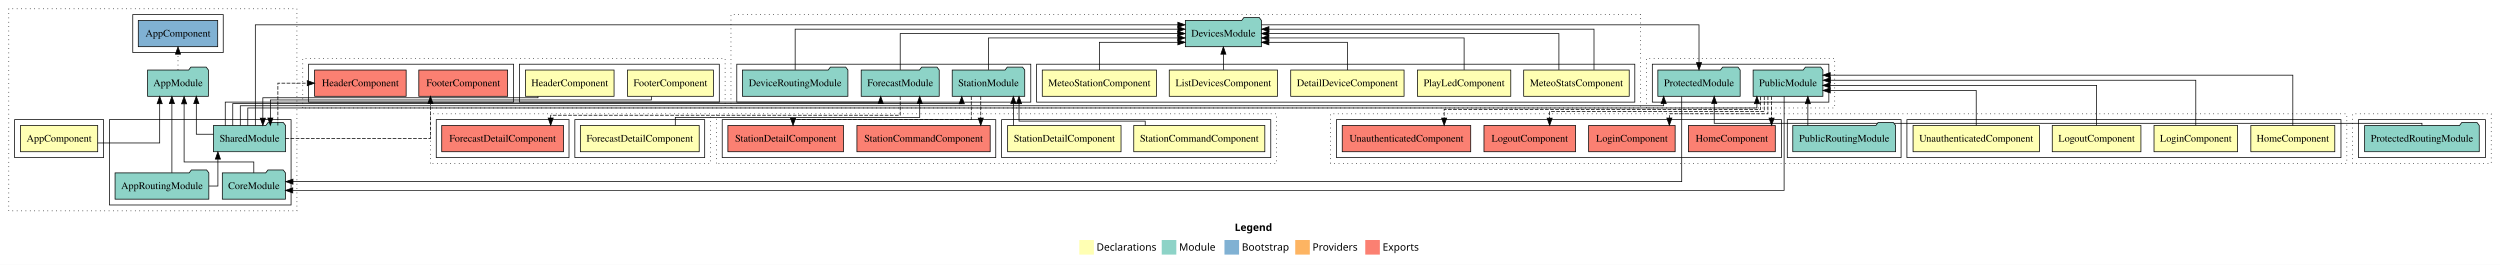
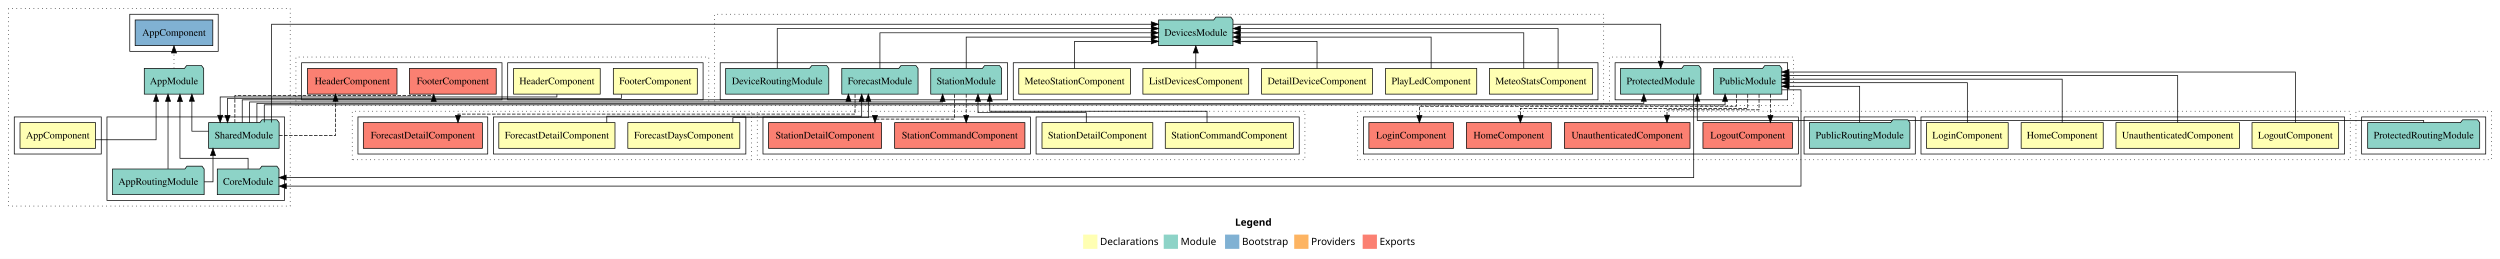
- <svg xmlns="http://www.w3.org/2000/svg" width="3427pt" height="363pt" viewBox="0.00 0.00 3427.00 363.00">
+ <svg xmlns="http://www.w3.org/2000/svg" width="3506pt" height="363pt" viewBox="0.00 0.00 3506.00 363.00">
  <g id="graph0" class="graph" transform="scale(1 1) rotate(0) translate(4 359)">
-     <polygon fill="#ffffff" stroke="transparent" points="-4,4 -4,-359 3423,-359 3423,4 -4,4" />
-     <text text-anchor="start" x="1688.509" y="-42.4" font-family="sans-serif" font-weight="bold" font-size="14.00" fill="#000000">Legend</text>
-     <polygon fill="#ffffb3" stroke="transparent" points="1475.5,-10 1475.5,-30 1495.5,-30 1495.5,-10 1475.5,-10" />
-     <text text-anchor="start" x="1499.129" y="-15.4" font-family="sans-serif" font-size="14.00" fill="#000000">  Declarations</text>
-     <polygon fill="#8dd3c7" stroke="transparent" points="1588.5,-10 1588.5,-30 1608.5,-30 1608.5,-10 1588.5,-10" />
-     <text text-anchor="start" x="1612.225" y="-15.4" font-family="sans-serif" font-size="14.00" fill="#000000">  Module</text>
-     <polygon fill="#80b1d3" stroke="transparent" points="1674.5,-10 1674.5,-30 1694.5,-30 1694.5,-10 1674.5,-10" />
-     <text text-anchor="start" x="1698.281" y="-15.4" font-family="sans-serif" font-size="14.00" fill="#000000">  Bootstrap</text>
-     <polygon fill="#fdb462" stroke="transparent" points="1771.5,-10 1771.5,-30 1791.5,-30 1791.5,-10 1771.5,-10" />
-     <text text-anchor="start" x="1795.173" y="-15.4" font-family="sans-serif" font-size="14.00" fill="#000000">  Providers</text>
-     <polygon fill="#fb8072" stroke="transparent" points="1867.5,-10 1867.5,-30 1887.5,-30 1887.5,-10 1867.5,-10" />
-     <text text-anchor="start" x="1891.226" y="-15.4" font-family="sans-serif" font-size="14.00" fill="#000000">  Exports</text>
+     <polygon fill="#ffffff" stroke="transparent" points="-4,4 -4,-359 3502,-359 3502,4 -4,4" />
+     <text text-anchor="start" x="1728.009" y="-42.4" font-family="sans-serif" font-weight="bold" font-size="14.00" fill="#000000">Legend</text>
+     <polygon fill="#ffffb3" stroke="transparent" points="1515,-10 1515,-30 1535,-30 1535,-10 1515,-10" />
+     <text text-anchor="start" x="1538.629" y="-15.4" font-family="sans-serif" font-size="14.00" fill="#000000">  Declarations</text>
+     <polygon fill="#8dd3c7" stroke="transparent" points="1628,-10 1628,-30 1648,-30 1648,-10 1628,-10" />
+     <text text-anchor="start" x="1651.725" y="-15.4" font-family="sans-serif" font-size="14.00" fill="#000000">  Module</text>
+     <polygon fill="#80b1d3" stroke="transparent" points="1714,-10 1714,-30 1734,-30 1734,-10 1714,-10" />
+     <text text-anchor="start" x="1737.781" y="-15.4" font-family="sans-serif" font-size="14.00" fill="#000000">  Bootstrap</text>
+     <polygon fill="#fdb462" stroke="transparent" points="1811,-10 1811,-30 1831,-30 1831,-10 1811,-10" />
+     <text text-anchor="start" x="1834.673" y="-15.4" font-family="sans-serif" font-size="14.00" fill="#000000">  Providers</text>
+     <polygon fill="#fb8072" stroke="transparent" points="1907,-10 1907,-30 1927,-30 1927,-10 1907,-10" />
+     <text text-anchor="start" x="1930.726" y="-15.4" font-family="sans-serif" font-size="14.00" fill="#000000">  Exports</text>
    <g id="clust1" class="cluster">
      <polygon fill="none" stroke="#000000" stroke-dasharray="1,5" points="8,-70 8,-347 403,-347 403,-70 8,-70" />
    </g>
    <g id="clust2" class="cluster">
      <polygon fill="none" stroke="#000000" points="16,-143 16,-195 138,-195 138,-143 16,-143" />
    </g>
    <g id="clust4" class="cluster">
      <polygon fill="none" stroke="#000000" points="146,-78 146,-195 395,-195 395,-78 146,-78" />
    </g>
    <g id="clust6" class="cluster">
      <polygon fill="none" stroke="#000000" points="178,-287 178,-339 302,-339 302,-287 178,-287" />
    </g>
    <g id="clust14" class="cluster">
      <polygon fill="none" stroke="#000000" stroke-dasharray="1,5" points="2253,-211 2253,-279 2511,-279 2511,-211 2253,-211" />
    </g>
    <g id="clust16" class="cluster">
      <polygon fill="none" stroke="#000000" points="2261,-219 2261,-271 2503,-271 2503,-219 2261,-219" />
    </g>
    <g id="clust26" class="cluster">
      <polygon fill="none" stroke="#000000" stroke-dasharray="1,5" points="998,-211 998,-339 2245,-339 2245,-211 998,-211" />
    </g>
    <g id="clust27" class="cluster">
      <polygon fill="none" stroke="#000000" points="1417,-219 1417,-271 2237,-271 2237,-219 1417,-219" />
    </g>
    <g id="clust33" class="cluster">
      <polygon fill="none" stroke="#000000" points="1006,-219 1006,-271 1409,-271 1409,-219 1006,-219" />
    </g>
    <g id="clust37" class="cluster">
-       <polygon fill="none" stroke="#000000" stroke-dasharray="1,5" points="586,-135 586,-203 970,-203 970,-135 586,-135" />
+       <polygon fill="none" stroke="#000000" stroke-dasharray="1,5" points="490,-135 490,-203 1050,-203 1050,-135 490,-135" />
    </g>
    <g id="clust38" class="cluster">
-       <polygon fill="none" stroke="#000000" points="784,-143 784,-195 962,-195 962,-143 784,-143" />
-     </g>
-     <g id="clust41" class="cluster">
-       <polygon fill="none" stroke="#000000" points="594,-143 594,-195 776,-195 776,-143 594,-143" />
-     </g>
-     <g id="clust44" class="cluster">
-       <polygon fill="none" stroke="#000000" stroke-dasharray="1,5" points="3221,-135 3221,-203 3411,-203 3411,-135 3221,-135" />
-     </g>
-     <g id="clust46" class="cluster">
-       <polygon fill="none" stroke="#000000" points="3229,-143 3229,-195 3403,-195 3403,-143 3229,-143" />
-     </g>
-     <g id="clust56" class="cluster">
-       <polygon fill="none" stroke="#000000" stroke-dasharray="1,5" points="1820,-135 1820,-203 3213,-203 3213,-135 1820,-135" />
+       <polygon fill="none" stroke="#000000" points="688,-143 688,-195 1042,-195 1042,-143 688,-143" />
+     </g>
+     <g id="clust42" class="cluster">
+       <polygon fill="none" stroke="#000000" points="498,-143 498,-195 680,-195 680,-143 498,-143" />
+     </g>
+     <g id="clust45" class="cluster">
+       <polygon fill="none" stroke="#000000" stroke-dasharray="1,5" points="3300,-135 3300,-203 3490,-203 3490,-135 3300,-135" />
+     </g>
+     <g id="clust47" class="cluster">
+       <polygon fill="none" stroke="#000000" points="3308,-143 3308,-195 3482,-195 3482,-143 3308,-143" />
    </g>
    <g id="clust57" class="cluster">
-       <polygon fill="none" stroke="#000000" points="2610,-143 2610,-195 3205,-195 3205,-143 2610,-143" />
-     </g>
-     <g id="clust62" class="cluster">
-       <polygon fill="none" stroke="#000000" points="2446,-143 2446,-195 2602,-195 2602,-143 2446,-143" />
+       <polygon fill="none" stroke="#000000" stroke-dasharray="1,5" points="1900,-135 1900,-203 3292,-203 3292,-135 1900,-135" />
+     </g>
+     <g id="clust58" class="cluster">
+       <polygon fill="none" stroke="#000000" points="2690,-143 2690,-195 3284,-195 3284,-143 2690,-143" />
    </g>
    <g id="clust63" class="cluster">
-       <polygon fill="none" stroke="#000000" points="1828,-143 1828,-195 2438,-195 2438,-143 1828,-143" />
-     </g>
-     <g id="clust72" class="cluster">
+       <polygon fill="none" stroke="#000000" points="2526,-143 2526,-195 2682,-195 2682,-143 2526,-143" />
+     </g>
+     <g id="clust64" class="cluster">
+       <polygon fill="none" stroke="#000000" points="1908,-143 1908,-195 2518,-195 2518,-143 1908,-143" />
+     </g>
+     <g id="clust73" class="cluster">
      <polygon fill="none" stroke="#000000" stroke-dasharray="1,5" points="411,-211 411,-279 990,-279 990,-211 411,-211" />
    </g>
-     <g id="clust73" class="cluster">
+     <g id="clust74" class="cluster">
      <polygon fill="none" stroke="#000000" points="708,-219 708,-271 982,-271 982,-219 708,-219" />
    </g>
-     <g id="clust77" class="cluster">
+     <g id="clust78" class="cluster">
      <polygon fill="none" stroke="#000000" points="419,-219 419,-271 700,-271 700,-219 419,-219" />
    </g>
-     <g id="clust80" class="cluster">
-       <polygon fill="none" stroke="#000000" stroke-dasharray="1,5" points="978,-135 978,-203 1746,-203 1746,-135 978,-135" />
-     </g>
    <g id="clust81" class="cluster">
-       <polygon fill="none" stroke="#000000" points="1369,-143 1369,-195 1738,-195 1738,-143 1369,-143" />
-     </g>
-     <g id="clust85" class="cluster">
-       <polygon fill="none" stroke="#000000" points="986,-143 986,-195 1361,-195 1361,-143 986,-143" />
+       <polygon fill="none" stroke="#000000" stroke-dasharray="1,5" points="1058,-135 1058,-203 1826,-203 1826,-135 1058,-135" />
+     </g>
+     <g id="clust82" class="cluster">
+       <polygon fill="none" stroke="#000000" points="1449,-143 1449,-195 1818,-195 1818,-143 1449,-143" />
+     </g>
+     <g id="clust86" class="cluster">
+       <polygon fill="none" stroke="#000000" points="1066,-143 1066,-195 1441,-195 1441,-143 1066,-143" />
    </g>
    <g id="node1" class="node">
      <polygon fill="#ffffb3" stroke="#000000" points="129.94,-187 24.06,-187 24.06,-151 129.94,-151 129.94,-187" />
      <text text-anchor="middle" x="77" y="-164.8" font-family="Times,serif" font-size="14.00" fill="#000000">AppComponent</text>
    </g>
    <g id="node2" class="node">
      <polygon fill="#8dd3c7" stroke="#000000" points="281.657,-263 278.657,-267 257.657,-267 254.657,-263 198.343,-263 198.343,-227 281.657,-227 281.657,-263" />
      <text text-anchor="middle" x="240" y="-240.8" font-family="Times,serif" font-size="14.00" fill="#000000">AppModule</text>
    </g>
    <g id="edge1" class="edge">
      <path fill="none" stroke="#000000" d="M129.923,-163C168.812,-163 214.903,-163 214.903,-163 214.903,-163 214.903,-216.802 214.903,-216.802" />
      <polygon fill="#000000" stroke="#000000" points="211.403,-216.802 214.903,-226.802 218.403,-216.802 211.403,-216.802" />
    </g>
    <g id="node6" class="node">
      <polygon fill="#80b1d3" stroke="#000000" points="294.439,-331 185.561,-331 185.561,-295 294.439,-295 294.439,-331" />
      <text text-anchor="middle" x="240" y="-308.8" font-family="Times,serif" font-size="14.00" fill="#000000">AppComponent </text>
    </g>
    <g id="edge5" class="edge">
      <path fill="none" stroke="#000000" stroke-dasharray="1,5" d="M240,-263.223C240,-263.223 240,-284.727 240,-284.727" />
      <polygon fill="#000000" stroke="#000000" points="236.5,-284.727 240,-294.727 243.5,-284.727 236.5,-284.727" />
    </g>
    <g id="node3" class="node">
      <polygon fill="#8dd3c7" stroke="#000000" points="282.274,-122 279.274,-126 258.274,-126 255.274,-122 153.726,-122 153.726,-86 282.274,-86 282.274,-122" />
      <text text-anchor="middle" x="218" y="-99.8" font-family="Times,serif" font-size="14.00" fill="#000000">AppRoutingModule</text>
    </g>
    <g id="edge2" class="edge">
      <path fill="none" stroke="#000000" d="M231.634,-122.145C231.634,-122.145 231.634,-216.925 231.634,-216.925" />
      <polygon fill="#000000" stroke="#000000" points="228.135,-216.925 231.634,-226.925 235.135,-216.925 228.135,-216.925" />
    </g>
    <g id="node5" class="node">
      <polygon fill="#8dd3c7" stroke="#000000" points="387.423,-187 384.423,-191 363.423,-191 360.423,-187 288.577,-187 288.577,-151 387.423,-151 387.423,-187" />
      <text text-anchor="middle" x="338" y="-164.8" font-family="Times,serif" font-size="14.00" fill="#000000">SharedModule</text>
    </g>
-     <g id="edge36" class="edge">
+     <g id="edge37" class="edge">
      <path fill="none" stroke="#000000" d="M282.38,-104C289.759,-104 294.704,-104 294.704,-104 294.704,-104 294.704,-140.894 294.704,-140.894" />
      <polygon fill="#000000" stroke="#000000" points="291.204,-140.894 294.704,-150.894 298.204,-140.894 291.204,-140.894" />
    </g>
    <g id="node4" class="node">
      <polygon fill="#8dd3c7" stroke="#000000" points="387.262,-122 384.262,-126 363.262,-126 360.262,-122 300.738,-122 300.738,-86 387.262,-86 387.262,-122" />
      <text text-anchor="middle" x="344" y="-99.8" font-family="Times,serif" font-size="14.00" fill="#000000">CoreModule</text>
    </g>
    <g id="edge3" class="edge">
      <path fill="none" stroke="#000000" d="M343.915,-122.045C343.915,-129.749 343.915,-137 343.915,-137 343.915,-137 248.366,-137 248.366,-137 248.366,-137 248.366,-216.679 248.366,-216.679" />
      <polygon fill="#000000" stroke="#000000" points="244.866,-216.679 248.366,-226.679 251.866,-216.679 244.866,-216.679" />
    </g>
    <g id="edge4" class="edge">
      <path fill="none" stroke="#000000" d="M288.565,-175C275.564,-175 265.097,-175 265.097,-175 265.097,-175 265.097,-216.973 265.097,-216.973" />
      <polygon fill="#000000" stroke="#000000" points="261.597,-216.973 265.097,-226.973 268.597,-216.973 261.597,-216.973" />
    </g>
    <g id="node7" class="node">
      <polygon fill="#8dd3c7" stroke="#000000" points="2381.419,-263 2378.419,-267 2357.419,-267 2354.419,-263 2268.581,-263 2268.581,-227 2381.419,-227 2381.419,-263" />
      <text text-anchor="middle" x="2325" y="-240.8" font-family="Times,serif" font-size="14.00" fill="#000000">ProtectedModule</text>
    </g>
-     <g id="edge23" class="edge">
-       <path fill="none" stroke="#000000" d="M325.383,-187.044C325.383,-199.563 325.383,-214 325.383,-214 325.383,-214 2276.573,-214 2276.573,-214 2276.573,-214 2276.573,-216.967 2276.573,-216.967" />
-       <polygon fill="#000000" stroke="#000000" points="2273.073,-216.967 2276.573,-226.967 2280.073,-216.967 2273.073,-216.967" />
+     <g id="edge24" class="edge">
+       <path fill="none" stroke="#000000" d="M356.297,-187.044C356.297,-199.563 356.297,-214 356.297,-214 356.297,-214 2301.29,-214 2301.29,-214 2301.29,-214 2301.29,-216.967 2301.29,-216.967" />
+       <polygon fill="#000000" stroke="#000000" points="2297.79,-216.967 2301.29,-226.967 2304.79,-216.967 2297.79,-216.967" />
    </g>
    <g id="node8" class="node">
      <polygon fill="#8dd3c7" stroke="#000000" points="2494.829,-263 2491.829,-267 2470.829,-267 2467.829,-263 2399.171,-263 2399.171,-227 2494.829,-227 2494.829,-263" />
      <text text-anchor="middle" x="2447" y="-240.8" font-family="Times,serif" font-size="14.00" fill="#000000">PublicModule</text>
    </g>
-     <g id="edge29" class="edge">
-       <path fill="none" stroke="#000000" d="M335.688,-187.055C335.688,-198.439 335.688,-211 335.688,-211 335.688,-211 2404.367,-211 2404.367,-211 2404.367,-211 2404.367,-216.806 2404.367,-216.806" />
-       <polygon fill="#000000" stroke="#000000" points="2400.867,-216.805 2404.367,-226.806 2407.867,-216.806 2400.867,-216.805" />
+     <g id="edge30" class="edge">
+       <path fill="none" stroke="#000000" d="M366.602,-187.485C366.602,-199.14 366.602,-212 366.602,-212 366.602,-212 2415.224,-212 2415.224,-212 2415.224,-212 2415.224,-216.955 2415.224,-216.955" />
+       <polygon fill="#000000" stroke="#000000" points="2411.724,-216.955 2415.224,-226.955 2418.724,-216.955 2411.724,-216.955" />
    </g>
    <g id="node14" class="node">
      <polygon fill="#8dd3c7" stroke="#000000" points="1725.136,-331 1722.136,-335 1701.136,-335 1698.136,-331 1620.864,-331 1620.864,-295 1725.136,-295 1725.136,-331" />
      <text text-anchor="middle" x="1673" y="-308.8" font-family="Times,serif" font-size="14.00" fill="#000000">DevicesModule</text>
    </g>
    <g id="edge16" class="edge">
-       <path fill="none" stroke="#000000" d="M345.993,-187.201C345.993,-228.352 345.993,-325 345.993,-325 345.993,-325 1610.571,-325 1610.571,-325" />
-       <polygon fill="#000000" stroke="#000000" points="1610.571,-328.5 1620.571,-325 1610.571,-321.5 1610.571,-328.5" />
+       <path fill="none" stroke="#000000" d="M376.906,-187.201C376.906,-228.352 376.906,-325 376.906,-325 376.906,-325 1610.586,-325 1610.586,-325" />
+       <polygon fill="#000000" stroke="#000000" points="1610.586,-328.5 1620.586,-325 1610.586,-321.5 1610.586,-328.5" />
    </g>
    <g id="node16" class="node">
      <polygon fill="#8dd3c7" stroke="#000000" points="1283.472,-263 1280.472,-267 1259.472,-267 1256.472,-263 1176.528,-263 1176.528,-227 1283.472,-227 1283.472,-263" />
      <text text-anchor="middle" x="1230" y="-240.8" font-family="Times,serif" font-size="14.00" fill="#000000">ForecastModule</text>
    </g>
-     <g id="edge19" class="edge">
-       <path fill="none" stroke="#000000" d="M304.774,-187.051C304.774,-201.373 304.774,-219 304.774,-219 304.774,-219 1203.257,-219 1203.257,-219 1203.257,-219 1203.257,-219.794 1203.257,-219.794" />
-       <polygon fill="#000000" stroke="#000000" points="1199.757,-216.942 1203.257,-226.942 1206.757,-216.942 1199.757,-216.942" />
+     <g id="edge20" class="edge">
+       <path fill="none" stroke="#000000" d="M335.688,-187.051C335.688,-201.373 335.688,-219 335.688,-219 335.688,-219 1185.821,-219 1185.821,-219 1185.821,-219 1185.821,-219.794 1185.821,-219.794" />
+       <polygon fill="#000000" stroke="#000000" points="1182.321,-216.942 1185.821,-226.942 1189.321,-216.942 1182.321,-216.942" />
    </g>
    <g id="node17" class="node">
      <polygon fill="#8dd3c7" stroke="#000000" points="1400.719,-263 1397.719,-267 1376.719,-267 1373.719,-263 1301.281,-263 1301.281,-227 1400.719,-227 1400.719,-263" />
      <text text-anchor="middle" x="1351" y="-240.8" font-family="Times,serif" font-size="14.00" fill="#000000">StationModule</text>
    </g>
-     <g id="edge41" class="edge">
-       <path fill="none" stroke="#000000" d="M315.079,-187.147C315.079,-200.739 315.079,-217 315.079,-217 315.079,-217 1314.397,-217 1314.397,-217 1314.397,-217 1314.397,-217.979 1314.397,-217.979" />
-       <polygon fill="#000000" stroke="#000000" points="1310.897,-216.793 1314.397,-226.793 1317.897,-216.793 1310.897,-216.793" />
-     </g>
-     <g id="node32" class="node">
+     <g id="edge42" class="edge">
+       <path fill="none" stroke="#000000" d="M345.993,-187.037C345.993,-200.291 345.993,-216 345.993,-216 345.993,-216 1317.927,-216 1317.927,-216 1317.927,-216 1317.927,-217.08 1317.927,-217.08" />
+       <polygon fill="#000000" stroke="#000000" points="1314.427,-216.798 1317.927,-226.798 1321.427,-216.799 1314.427,-216.798" />
+     </g>
+     <g id="node33" class="node">
      <polygon fill="#fb8072" stroke="#000000" points="691.881,-263 570.119,-263 570.119,-227 691.881,-227 691.881,-263" />
      <text text-anchor="middle" x="631" y="-240.8" font-family="Times,serif" font-size="14.00" fill="#000000">FooterComponent </text>
    </g>
-     <g id="edge37" class="edge">
-       <path fill="none" stroke="#000000" stroke-dasharray="5,2" d="M387.301,-169C459.637,-169 586.039,-169 586.039,-169 586.039,-169 586.039,-216.989 586.039,-216.989" />
-       <polygon fill="#000000" stroke="#000000" points="582.539,-216.989 586.039,-226.989 589.539,-216.989 582.539,-216.989" />
-     </g>
-     <g id="node33" class="node">
+     <g id="edge38" class="edge">
+       <path fill="none" stroke="#000000" stroke-dasharray="5,2" d="M325.383,-187.027C325.383,-203.398 325.383,-225 325.383,-225 325.383,-225 604.283,-225 604.283,-225 604.283,-225 604.283,-225.185 604.283,-225.185" />
+       <polygon fill="#000000" stroke="#000000" points="600.784,-216.845 604.283,-226.846 607.784,-216.846 600.784,-216.845" />
+     </g>
+     <g id="node34" class="node">
      <polygon fill="#fb8072" stroke="#000000" points="552.744,-263 427.256,-263 427.256,-227 552.744,-227 552.744,-263" />
      <text text-anchor="middle" x="490" y="-240.8" font-family="Times,serif" font-size="14.00" fill="#000000">HeaderComponent </text>
    </g>
-     <g id="edge38" class="edge">
-       <path fill="none" stroke="#000000" stroke-dasharray="5,2" d="M376.906,-187.011C376.906,-209.485 376.906,-245 376.906,-245 376.906,-245 417.17,-245 417.17,-245" />
-       <polygon fill="#000000" stroke="#000000" points="417.17,-248.5 427.17,-245 417.17,-241.5 417.17,-248.5" />
+     <g id="edge39" class="edge">
+       <path fill="none" stroke="#000000" stroke-dasharray="5,2" d="M387.342,-169C423.601,-169 466.574,-169 466.574,-169 466.574,-169 466.574,-216.989 466.574,-216.989" />
+       <polygon fill="#000000" stroke="#000000" points="463.074,-216.989 466.574,-226.989 470.074,-216.989 463.074,-216.989" />
    </g>
    <g id="edge6" class="edge">
-       <path fill="none" stroke="#000000" d="M2301.308,-226.793C2301.308,-189.944 2301.308,-110 2301.308,-110 2301.308,-110 397.625,-110 397.625,-110" />
-       <polygon fill="#000000" stroke="#000000" points="397.625,-106.5 387.625,-110 397.625,-113.5 397.625,-106.5" />
+       <path fill="none" stroke="#000000" d="M2371.261,-226.793C2371.261,-189.944 2371.261,-110 2371.261,-110 2371.261,-110 397.28,-110 397.28,-110" />
+       <polygon fill="#000000" stroke="#000000" points="397.28,-106.5 387.28,-110 397.28,-113.5 397.28,-106.5" />
    </g>
    <g id="edge7" class="edge">
-       <path fill="none" stroke="#000000" d="M2441.65,-226.975C2441.65,-187.722 2441.65,-98 2441.65,-98 2441.65,-98 397.331,-98 397.331,-98" />
-       <polygon fill="#000000" stroke="#000000" points="397.331,-94.5 387.331,-98 397.331,-101.5 397.331,-94.5" />
-     </g>
-     <g id="node26" class="node">
-       <polygon fill="#fb8072" stroke="#000000" points="2429.544,-187 2310.456,-187 2310.456,-151 2429.544,-151 2429.544,-187" />
-       <text text-anchor="middle" x="2370" y="-164.8" font-family="Times,serif" font-size="14.00" fill="#000000">HomeComponent </text>
-     </g>
-     <g id="edge30" class="edge">
-       <path fill="none" stroke="#000000" stroke-dasharray="5,2" d="M2424.491,-226.989C2424.491,-226.989 2424.491,-197.145 2424.491,-197.145" />
-       <polygon fill="#000000" stroke="#000000" points="2427.991,-197.145 2424.491,-187.145 2420.991,-197.145 2427.991,-197.145" />
+       <path fill="none" stroke="#000000" d="M2494.736,-233C2509.378,-233 2521.707,-233 2521.707,-233 2521.707,-233 2521.707,-98 2521.707,-98 2521.707,-98 397.5,-98 397.5,-98" />
+       <polygon fill="#000000" stroke="#000000" points="397.501,-94.5 387.5,-98 397.5,-101.5 397.501,-94.5" />
    </g>
    <g id="node27" class="node">
-       <polygon fill="#fb8072" stroke="#000000" points="2292.276,-187 2173.724,-187 2173.724,-151 2292.276,-151 2292.276,-187" />
-       <text text-anchor="middle" x="2233" y="-164.8" font-family="Times,serif" font-size="14.00" fill="#000000">LoginComponent </text>
+       <polygon fill="#fb8072" stroke="#000000" points="2171.544,-187 2052.456,-187 2052.456,-151 2171.544,-151 2171.544,-187" />
+       <text text-anchor="middle" x="2112" y="-164.8" font-family="Times,serif" font-size="14.00" fill="#000000">HomeComponent </text>
    </g>
    <g id="edge31" class="edge">
-       <path fill="none" stroke="#000000" stroke-dasharray="5,2" d="M2419.46,-226.945C2419.46,-215.561 2419.46,-203 2419.46,-203 2419.46,-203 2284.356,-203 2284.356,-203 2284.356,-203 2284.356,-197.194 2284.356,-197.194" />
-       <polygon fill="#000000" stroke="#000000" points="2287.856,-197.194 2284.356,-187.194 2280.856,-197.195 2287.856,-197.194" />
+       <path fill="none" stroke="#000000" stroke-dasharray="5,2" d="M2447,-226.89C2447,-217.103 2447,-207 2447,-207 2447,-207 2128.181,-207 2128.181,-207 2128.181,-207 2128.181,-197.11 2128.181,-197.11" />
+       <polygon fill="#000000" stroke="#000000" points="2131.681,-197.11 2128.181,-187.11 2124.681,-197.11 2131.681,-197.11" />
    </g>
    <g id="node28" class="node">
-       <polygon fill="#fb8072" stroke="#000000" points="2155.776,-187 2030.224,-187 2030.224,-151 2155.776,-151 2155.776,-187" />
-       <text text-anchor="middle" x="2093" y="-164.8" font-family="Times,serif" font-size="14.00" fill="#000000">LogoutComponent </text>
+       <polygon fill="#fb8072" stroke="#000000" points="2034.276,-187 1915.724,-187 1915.724,-151 2034.276,-151 2034.276,-187" />
+       <text text-anchor="middle" x="1975" y="-164.8" font-family="Times,serif" font-size="14.00" fill="#000000">LoginComponent </text>
    </g>
    <g id="edge32" class="edge">
-       <path fill="none" stroke="#000000" stroke-dasharray="5,2" d="M2414.429,-226.87C2414.429,-216.685 2414.429,-206 2414.429,-206 2414.429,-206 2120.239,-206 2120.239,-206 2120.239,-206 2120.239,-197.066 2120.239,-197.066" />
-       <polygon fill="#000000" stroke="#000000" points="2123.739,-197.066 2120.239,-187.066 2116.739,-197.066 2123.739,-197.066" />
+       <path fill="none" stroke="#000000" stroke-dasharray="5,2" d="M2431.112,-226.68C2431.112,-218.212 2431.112,-210 2431.112,-210 2431.112,-210 1986.572,-210 1986.572,-210 1986.572,-210 1986.572,-197.102 1986.572,-197.102" />
+       <polygon fill="#000000" stroke="#000000" points="1990.072,-197.102 1986.572,-187.102 1983.072,-197.103 1990.072,-197.102" />
    </g>
    <g id="node29" class="node">
-       <polygon fill="#fb8072" stroke="#000000" points="2012.075,-187 1835.925,-187 1835.925,-151 2012.075,-151 2012.075,-187" />
-       <text text-anchor="middle" x="1924" y="-164.8" font-family="Times,serif" font-size="14.00" fill="#000000">UnauthenticatedComponent </text>
+       <polygon fill="#fb8072" stroke="#000000" points="2509.776,-187 2384.224,-187 2384.224,-151 2509.776,-151 2509.776,-187" />
+       <text text-anchor="middle" x="2447" y="-164.8" font-family="Times,serif" font-size="14.00" fill="#000000">LogoutComponent </text>
    </g>
    <g id="edge33" class="edge">
-       <path fill="none" stroke="#000000" stroke-dasharray="5,2" d="M2409.398,-226.578C2409.398,-217.721 2409.398,-209 2409.398,-209 2409.398,-209 1975.647,-209 1975.647,-209 1975.647,-209 1975.647,-197.127 1975.647,-197.127" />
-       <polygon fill="#000000" stroke="#000000" points="1979.147,-197.127 1975.647,-187.127 1972.147,-197.127 1979.147,-197.127" />
+       <path fill="none" stroke="#000000" stroke-dasharray="5,2" d="M2478.776,-226.989C2478.776,-226.989 2478.776,-197.145 2478.776,-197.145" />
+       <polygon fill="#000000" stroke="#000000" points="2482.276,-197.145 2478.776,-187.145 2475.276,-197.145 2482.276,-197.145" />
+     </g>
+     <g id="node30" class="node">
+       <polygon fill="#fb8072" stroke="#000000" points="2366.075,-187 2189.925,-187 2189.925,-151 2366.075,-151 2366.075,-187" />
+       <text text-anchor="middle" x="2278" y="-164.8" font-family="Times,serif" font-size="14.00" fill="#000000">UnauthenticatedComponent </text>
+     </g>
+     <g id="edge34" class="edge">
+       <path fill="none" stroke="#000000" stroke-dasharray="5,2" d="M2462.888,-226.873C2462.888,-216.289 2462.888,-205 2462.888,-205 2462.888,-205 2333.789,-205 2333.789,-205 2333.789,-205 2333.789,-197.422 2333.789,-197.422" />
+       <polygon fill="#000000" stroke="#000000" points="2337.289,-197.422 2333.789,-187.422 2330.289,-197.422 2337.289,-197.422" />
    </g>
    <g id="node9" class="node">
      <polygon fill="#ffffb3" stroke="#000000" points="1920.681,-263 1765.319,-263 1765.319,-227 1920.681,-227 1920.681,-263" />
      <text text-anchor="middle" x="1843" y="-240.8" font-family="Times,serif" font-size="14.00" fill="#000000">DetailDeviceComponent</text>
    </g>
    <g id="edge8" class="edge">
      <path fill="none" stroke="#000000" d="M1843,-263.027C1843,-279.398 1843,-301 1843,-301 1843,-301 1735.393,-301 1735.393,-301" />
      <polygon fill="#000000" stroke="#000000" points="1735.393,-297.5 1725.393,-301 1735.393,-304.5 1735.393,-297.5" />
    </g>
    <g id="node10" class="node">
      <polygon fill="#ffffb3" stroke="#000000" points="1747.197,-263 1598.803,-263 1598.803,-227 1747.197,-227 1747.197,-263" />
      <text text-anchor="middle" x="1673" y="-240.8" font-family="Times,serif" font-size="14.00" fill="#000000">ListDevicesComponent</text>
    </g>
    <g id="edge9" class="edge">
      <path fill="none" stroke="#000000" d="M1673,-263.223C1673,-263.223 1673,-284.727 1673,-284.727" />
      <polygon fill="#000000" stroke="#000000" points="1669.5,-284.727 1673,-294.727 1676.5,-284.727 1669.5,-284.727" />
    </g>
    <g id="node11" class="node">
      <polygon fill="#ffffb3" stroke="#000000" points="1581.266,-263 1424.734,-263 1424.734,-227 1581.266,-227 1581.266,-263" />
      <text text-anchor="middle" x="1503" y="-240.8" font-family="Times,serif" font-size="14.00" fill="#000000">MeteoStationComponent</text>
    </g>
    <g id="edge10" class="edge">
      <path fill="none" stroke="#000000" d="M1503,-263.027C1503,-279.398 1503,-301 1503,-301 1503,-301 1610.607,-301 1610.607,-301" />
      <polygon fill="#000000" stroke="#000000" points="1610.607,-304.5 1620.607,-301 1610.607,-297.5 1610.607,-304.5" />
    </g>
    <g id="node12" class="node">
      <polygon fill="#ffffb3" stroke="#000000" points="2229.32,-263 2084.68,-263 2084.68,-227 2229.32,-227 2229.32,-263" />
      <text text-anchor="middle" x="2157" y="-240.8" font-family="Times,serif" font-size="14.00" fill="#000000">MeteoStatsComponent</text>
    </g>
    <g id="edge11" class="edge">
      <path fill="none" stroke="#000000" d="M2132.947,-263.223C2132.947,-283.365 2132.947,-313 2132.947,-313 2132.947,-313 1735.314,-313 1735.314,-313" />
      <polygon fill="#000000" stroke="#000000" points="1735.314,-309.5 1725.314,-313 1735.314,-316.5 1735.314,-309.5" />
    </g>
    <g id="edge12" class="edge">
      <path fill="none" stroke="#000000" d="M2181.053,-263.292C2181.053,-285.206 2181.053,-319 2181.053,-319 2181.053,-319 1735.457,-319 1735.457,-319" />
      <polygon fill="#000000" stroke="#000000" points="1735.457,-315.5 1725.457,-319 1735.457,-322.5 1735.457,-315.5" />
    </g>
    <g id="node13" class="node">
      <polygon fill="#ffffb3" stroke="#000000" points="2066.987,-263 1939.013,-263 1939.013,-227 2066.987,-227 2066.987,-263" />
      <text text-anchor="middle" x="2003" y="-240.8" font-family="Times,serif" font-size="14.00" fill="#000000">PlayLedComponent</text>
    </g>
    <g id="edge13" class="edge">
      <path fill="none" stroke="#000000" d="M2003,-263.267C2003,-281.555 2003,-307 2003,-307 2003,-307 1735.29,-307 1735.29,-307" />
      <polygon fill="#000000" stroke="#000000" points="1735.29,-303.5 1725.29,-307 1735.289,-310.5 1735.29,-303.5" />
    </g>
-     <g id="edge21" class="edge">
+     <g id="edge22" class="edge">
      <path fill="none" stroke="#000000" d="M1725.254,-325C1879.971,-325 2325,-325 2325,-325 2325,-325 2325,-273.153 2325,-273.153" />
      <polygon fill="#000000" stroke="#000000" points="2328.5,-273.153 2325,-263.153 2321.5,-273.153 2328.5,-273.153" />
    </g>
    <g id="node15" class="node">
      <polygon fill="#8dd3c7" stroke="#000000" points="1158.309,-263 1155.309,-267 1134.309,-267 1131.309,-263 1013.691,-263 1013.691,-227 1158.309,-227 1158.309,-263" />
      <text text-anchor="middle" x="1086" y="-240.8" font-family="Times,serif" font-size="14.00" fill="#000000">DeviceRoutingModule</text>
    </g>
    <g id="edge14" class="edge">
      <path fill="none" stroke="#000000" d="M1086,-263.292C1086,-285.206 1086,-319 1086,-319 1086,-319 1610.65,-319 1610.65,-319" />
      <polygon fill="#000000" stroke="#000000" points="1610.65,-322.5 1620.65,-319 1610.65,-315.5 1610.65,-322.5" />
    </g>
    <g id="edge15" class="edge">
      <path fill="none" stroke="#000000" d="M1230,-263.223C1230,-283.365 1230,-313 1230,-313 1230,-313 1610.443,-313 1610.443,-313" />
      <polygon fill="#000000" stroke="#000000" points="1610.443,-316.5 1620.443,-313 1610.442,-309.5 1610.443,-316.5" />
    </g>
-     <g id="node19" class="node">
-       <polygon fill="#fb8072" stroke="#000000" points="768.463,-187 601.537,-187 601.537,-151 768.463,-151 768.463,-187" />
-       <text text-anchor="middle" x="685" y="-164.8" font-family="Times,serif" font-size="14.00" fill="#000000">ForecastDetailComponent </text>
-     </g>
-     <g id="edge20" class="edge">
-       <path fill="none" stroke="#000000" stroke-dasharray="5,2" d="M1230,-226.85C1230,-214.729 1230,-201 1230,-201 1230,-201 750.864,-201 750.864,-201 750.864,-201 750.864,-197.243 750.864,-197.243" />
-       <polygon fill="#000000" stroke="#000000" points="754.364,-197.243 750.864,-187.243 747.364,-197.243 754.364,-197.243" />
+     <g id="node20" class="node">
+       <polygon fill="#fb8072" stroke="#000000" points="672.463,-187 505.537,-187 505.537,-151 672.463,-151 672.463,-187" />
+       <text text-anchor="middle" x="589" y="-164.8" font-family="Times,serif" font-size="14.00" fill="#000000">ForecastDetailComponent </text>
+     </g>
+     <g id="edge21" class="edge">
+       <path fill="none" stroke="#000000" stroke-dasharray="5,2" d="M1195.128,-226.82C1195.128,-213.962 1195.128,-199 1195.128,-199 1195.128,-199 638.257,-199 638.257,-199 638.257,-199 638.257,-197.143 638.257,-197.143" />
+       <polygon fill="#000000" stroke="#000000" points="641.757,-197.143 638.257,-187.143 634.757,-197.143 641.757,-197.143" />
    </g>
    <g id="edge17" class="edge">
      <path fill="none" stroke="#000000" d="M1351,-263.267C1351,-281.555 1351,-307 1351,-307 1351,-307 1610.549,-307 1610.549,-307" />
      <polygon fill="#000000" stroke="#000000" points="1610.549,-310.5 1620.549,-307 1610.549,-303.5 1610.549,-310.5" />
    </g>
-     <g id="node36" class="node">
-       <polygon fill="#fb8072" stroke="#000000" points="1353.334,-187 1170.666,-187 1170.666,-151 1353.334,-151 1353.334,-187" />
-       <text text-anchor="middle" x="1262" y="-164.8" font-family="Times,serif" font-size="14.00" fill="#000000">StationCommandComponent </text>
-     </g>
-     <g id="edge42" class="edge">
-       <path fill="none" stroke="#000000" stroke-dasharray="5,2" d="M1340.41,-226.989C1340.41,-226.989 1340.41,-197.145 1340.41,-197.145" />
-       <polygon fill="#000000" stroke="#000000" points="1343.91,-197.145 1340.41,-187.145 1336.91,-197.145 1343.91,-197.145" />
-     </g>
    <g id="node37" class="node">
-       <polygon fill="#fb8072" stroke="#000000" points="1152.209,-187 993.791,-187 993.791,-151 1152.209,-151 1152.209,-187" />
-       <text text-anchor="middle" x="1073" y="-164.8" font-family="Times,serif" font-size="14.00" fill="#000000">StationDetailComponent </text>
+       <polygon fill="#fb8072" stroke="#000000" points="1433.334,-187 1250.666,-187 1250.666,-151 1433.334,-151 1433.334,-187" />
+       <text text-anchor="middle" x="1342" y="-164.8" font-family="Times,serif" font-size="14.00" fill="#000000">StationCommandComponent </text>
    </g>
    <g id="edge43" class="edge">
-       <path fill="none" stroke="#000000" stroke-dasharray="5,2" d="M1327.404,-226.949C1327.404,-212.627 1327.404,-195 1327.404,-195 1327.404,-195 1083.1,-195 1083.1,-195 1083.1,-195 1083.1,-194.206 1083.1,-194.206" />
-       <polygon fill="#000000" stroke="#000000" points="1086.6,-197.058 1083.1,-187.058 1079.6,-197.058 1086.6,-197.058" />
+       <path fill="none" stroke="#000000" stroke-dasharray="5,2" d="M1351,-226.989C1351,-226.989 1351,-197.145 1351,-197.145" />
+       <polygon fill="#000000" stroke="#000000" points="1354.5,-197.145 1351,-187.145 1347.5,-197.145 1354.5,-197.145" />
+     </g>
+     <g id="node38" class="node">
+       <polygon fill="#fb8072" stroke="#000000" points="1232.209,-187 1073.791,-187 1073.791,-151 1232.209,-151 1232.209,-187" />
+       <text text-anchor="middle" x="1153" y="-164.8" font-family="Times,serif" font-size="14.00" fill="#000000">StationDetailComponent </text>
+     </g>
+     <g id="edge44" class="edge">
+       <path fill="none" stroke="#000000" stroke-dasharray="5,2" d="M1334.464,-226.76C1334.464,-211.429 1334.464,-192 1334.464,-192 1334.464,-192 1223.048,-192 1223.048,-192 1223.048,-192 1223.048,-191.512 1223.048,-191.512" />
+       <polygon fill="#000000" stroke="#000000" points="1226.548,-197.122 1223.048,-187.122 1219.548,-197.122 1226.548,-197.122" />
    </g>
    <g id="node18" class="node">
-       <polygon fill="#ffffb3" stroke="#000000" points="954.462,-187 791.538,-187 791.538,-151 954.462,-151 954.462,-187" />
-       <text text-anchor="middle" x="873" y="-164.8" font-family="Times,serif" font-size="14.00" fill="#000000">ForecastDetailComponent</text>
+       <polygon fill="#ffffb3" stroke="#000000" points="1033.521,-187 876.479,-187 876.479,-151 1033.521,-151 1033.521,-187" />
+       <text text-anchor="middle" x="955" y="-164.8" font-family="Times,serif" font-size="14.00" fill="#000000">ForecastDaysComponent</text>
    </g>
    <g id="edge18" class="edge">
-       <path fill="none" stroke="#000000" d="M921.674,-187.202C921.674,-193.028 921.674,-198 921.674,-198 921.674,-198 1256.743,-198 1256.743,-198 1256.743,-198 1256.743,-216.963 1256.743,-216.963" />
-       <polygon fill="#000000" stroke="#000000" points="1253.243,-216.963 1256.743,-226.963 1260.243,-216.963 1253.243,-216.963" />
-     </g>
-     <g id="node20" class="node">
-       <polygon fill="#8dd3c7" stroke="#000000" points="3394.537,-187 3391.537,-191 3370.537,-191 3367.537,-187 3237.463,-187 3237.463,-151 3394.537,-151 3394.537,-187" />
-       <text text-anchor="middle" x="3316" y="-164.8" font-family="Times,serif" font-size="14.00" fill="#000000">ProtectedRoutingModule</text>
-     </g>
-     <g id="edge22" class="edge">
-       <path fill="none" stroke="#000000" d="M3316,-187.08C3316,-188.846 3316,-190 3316,-190 3316,-190 2345.843,-190 2345.843,-190 2345.843,-190 2345.843,-216.991 2345.843,-216.991" />
-       <polygon fill="#000000" stroke="#000000" points="2342.343,-216.991 2345.843,-226.991 2349.343,-216.991 2342.343,-216.991" />
+       <path fill="none" stroke="#000000" d="M1023.803,-187.169C1023.803,-191.046 1023.803,-194 1023.803,-194 1023.803,-194 1213.741,-194 1213.741,-194 1213.741,-194 1213.741,-216.876 1213.741,-216.876" />
+       <polygon fill="#000000" stroke="#000000" points="1210.241,-216.876 1213.741,-226.876 1217.241,-216.876 1210.241,-216.876" />
+     </g>
+     <g id="node19" class="node">
+       <polygon fill="#ffffb3" stroke="#000000" points="858.462,-187 695.538,-187 695.538,-151 858.462,-151 858.462,-187" />
+       <text text-anchor="middle" x="777" y="-164.8" font-family="Times,serif" font-size="14.00" fill="#000000">ForecastDetailComponent</text>
+     </g>
+     <g id="edge19" class="edge">
+       <path fill="none" stroke="#000000" d="M846.966,-187.159C846.966,-192.043 846.966,-196 846.966,-196 846.966,-196 1204.434,-196 1204.434,-196 1204.434,-196 1204.434,-216.754 1204.434,-216.754" />
+       <polygon fill="#000000" stroke="#000000" points="1200.934,-216.754 1204.434,-226.754 1207.934,-216.754 1200.934,-216.754" />
    </g>
    <g id="node21" class="node">
-       <polygon fill="#ffffb3" stroke="#000000" points="3196.545,-187 3081.455,-187 3081.455,-151 3196.545,-151 3196.545,-187" />
-       <text text-anchor="middle" x="3139" y="-164.8" font-family="Times,serif" font-size="14.00" fill="#000000">HomeComponent</text>
-     </g>
-     <g id="edge24" class="edge">
-       <path fill="none" stroke="#000000" d="M3139,-187.026C3139,-212.509 3139,-256 3139,-256 3139,-256 2504.837,-256 2504.837,-256" />
-       <polygon fill="#000000" stroke="#000000" points="2504.837,-252.5 2494.837,-256 2504.837,-259.5 2504.837,-252.5" />
+       <polygon fill="#8dd3c7" stroke="#000000" points="3473.537,-187 3470.537,-191 3449.537,-191 3446.537,-187 3316.463,-187 3316.463,-151 3473.537,-151 3473.537,-187" />
+       <text text-anchor="middle" x="3395" y="-164.8" font-family="Times,serif" font-size="14.00" fill="#000000">ProtectedRoutingModule</text>
+     </g>
+     <g id="edge23" class="edge">
+       <path fill="none" stroke="#000000" d="M3395,-187.08C3395,-188.846 3395,-190 3395,-190 3395,-190 2376.235,-190 2376.235,-190 2376.235,-190 2376.235,-216.991 2376.235,-216.991" />
+       <polygon fill="#000000" stroke="#000000" points="2372.735,-216.991 2376.235,-226.991 2379.735,-216.991 2372.735,-216.991" />
    </g>
    <g id="node22" class="node">
-       <polygon fill="#ffffb3" stroke="#000000" points="3063.276,-187 2948.724,-187 2948.724,-151 3063.276,-151 3063.276,-187" />
-       <text text-anchor="middle" x="3006" y="-164.8" font-family="Times,serif" font-size="14.00" fill="#000000">LoginComponent</text>
+       <polygon fill="#ffffb3" stroke="#000000" points="2945.545,-187 2830.455,-187 2830.455,-151 2945.545,-151 2945.545,-187" />
+       <text text-anchor="middle" x="2888" y="-164.8" font-family="Times,serif" font-size="14.00" fill="#000000">HomeComponent</text>
    </g>
    <g id="edge25" class="edge">
-       <path fill="none" stroke="#000000" d="M3006,-187.153C3006,-210.757 3006,-249 3006,-249 3006,-249 2505.144,-249 2505.144,-249" />
-       <polygon fill="#000000" stroke="#000000" points="2505.144,-245.5 2495.144,-249 2505.144,-252.5 2505.144,-245.5" />
+       <path fill="none" stroke="#000000" d="M2888,-187.323C2888,-210.66 2888,-248 2888,-248 2888,-248 2505.034,-248 2505.034,-248" />
+       <polygon fill="#000000" stroke="#000000" points="2505.034,-244.5 2495.034,-248 2505.034,-251.5 2505.034,-244.5" />
    </g>
    <g id="node23" class="node">
-       <polygon fill="#ffffb3" stroke="#000000" points="2930.776,-187 2809.224,-187 2809.224,-151 2930.776,-151 2930.776,-187" />
-       <text text-anchor="middle" x="2870" y="-164.8" font-family="Times,serif" font-size="14.00" fill="#000000">LogoutComponent</text>
+       <polygon fill="#ffffb3" stroke="#000000" points="2812.276,-187 2697.724,-187 2697.724,-151 2812.276,-151 2812.276,-187" />
+       <text text-anchor="middle" x="2755" y="-164.8" font-family="Times,serif" font-size="14.00" fill="#000000">LoginComponent</text>
    </g>
    <g id="edge26" class="edge">
-       <path fill="none" stroke="#000000" d="M2870,-187.045C2870,-208.662 2870,-242 2870,-242 2870,-242 2504.701,-242 2504.701,-242" />
-       <polygon fill="#000000" stroke="#000000" points="2504.701,-238.5 2494.701,-242 2504.701,-245.5 2504.701,-238.5" />
+       <path fill="none" stroke="#000000" d="M2755,-187.292C2755,-209.206 2755,-243 2755,-243 2755,-243 2504.787,-243 2504.787,-243" />
+       <polygon fill="#000000" stroke="#000000" points="2504.787,-239.5 2494.787,-243 2504.787,-246.5 2504.787,-239.5" />
    </g>
    <g id="node24" class="node">
-       <polygon fill="#ffffb3" stroke="#000000" points="2791.574,-187 2618.426,-187 2618.426,-151 2791.574,-151 2791.574,-187" />
-       <text text-anchor="middle" x="2705" y="-164.8" font-family="Times,serif" font-size="14.00" fill="#000000">UnauthenticatedComponent</text>
+       <polygon fill="#ffffb3" stroke="#000000" points="3275.776,-187 3154.224,-187 3154.224,-151 3275.776,-151 3275.776,-187" />
+       <text text-anchor="middle" x="3215" y="-164.8" font-family="Times,serif" font-size="14.00" fill="#000000">LogoutComponent</text>
    </g>
    <g id="edge27" class="edge">
-       <path fill="none" stroke="#000000" d="M2705,-187.035C2705,-206.576 2705,-235 2705,-235 2705,-235 2504.923,-235 2504.923,-235" />
-       <polygon fill="#000000" stroke="#000000" points="2504.923,-231.5 2494.923,-235 2504.923,-238.5 2504.923,-231.5" />
+       <path fill="none" stroke="#000000" d="M3215,-187.011C3215,-213.017 3215,-258 3215,-258 3215,-258 2504.752,-258 2504.752,-258" />
+       <polygon fill="#000000" stroke="#000000" points="2504.752,-254.5 2494.752,-258 2504.752,-261.5 2504.752,-254.5" />
    </g>
    <g id="node25" class="node">
-       <polygon fill="#8dd3c7" stroke="#000000" points="2594.447,-187 2591.447,-191 2570.447,-191 2567.447,-187 2453.553,-187 2453.553,-151 2594.447,-151 2594.447,-187" />
-       <text text-anchor="middle" x="2524" y="-164.8" font-family="Times,serif" font-size="14.00" fill="#000000">PublicRoutingModule</text>
+       <polygon fill="#ffffb3" stroke="#000000" points="3136.574,-187 2963.426,-187 2963.426,-151 3136.574,-151 3136.574,-187" />
+       <text text-anchor="middle" x="3050" y="-164.8" font-family="Times,serif" font-size="14.00" fill="#000000">UnauthenticatedComponent</text>
    </g>
    <g id="edge28" class="edge">
-       <path fill="none" stroke="#000000" d="M2474.221,-187.011C2474.221,-187.011 2474.221,-216.855 2474.221,-216.855" />
-       <polygon fill="#000000" stroke="#000000" points="2470.721,-216.855 2474.221,-226.855 2477.721,-216.855 2470.721,-216.855" />
-     </g>
-     <g id="node30" class="node">
+       <path fill="none" stroke="#000000" d="M3050,-187.227C3050,-211.932 3050,-253 3050,-253 3050,-253 2504.82,-253 2504.82,-253" />
+       <polygon fill="#000000" stroke="#000000" points="2504.82,-249.5 2494.82,-253 2504.82,-256.5 2504.82,-249.5" />
+     </g>
+     <g id="node26" class="node">
+       <polygon fill="#8dd3c7" stroke="#000000" points="2674.447,-187 2671.447,-191 2650.447,-191 2647.447,-187 2533.553,-187 2533.553,-151 2674.447,-151 2674.447,-187" />
+       <text text-anchor="middle" x="2604" y="-164.8" font-family="Times,serif" font-size="14.00" fill="#000000">PublicRoutingModule</text>
+     </g>
+     <g id="edge29" class="edge">
+       <path fill="none" stroke="#000000" d="M2604,-187.129C2604,-207.572 2604,-238 2604,-238 2604,-238 2504.958,-238 2504.958,-238" />
+       <polygon fill="#000000" stroke="#000000" points="2504.958,-234.5 2494.958,-238 2504.958,-241.5 2504.958,-234.5" />
+     </g>
+     <g id="node31" class="node">
      <polygon fill="#ffffb3" stroke="#000000" points="973.881,-263 856.119,-263 856.119,-227 973.881,-227 973.881,-263" />
      <text text-anchor="middle" x="915" y="-240.8" font-family="Times,serif" font-size="14.00" fill="#000000">FooterComponent</text>
    </g>
-     <g id="edge34" class="edge">
-       <path fill="none" stroke="#000000" d="M888.867,-226.878C888.867,-224.027 888.867,-222 888.867,-222 888.867,-222 366.602,-222 366.602,-222 366.602,-222 366.602,-197.24 366.602,-197.24" />
-       <polygon fill="#000000" stroke="#000000" points="370.102,-197.24 366.602,-187.24 363.102,-197.24 370.102,-197.24" />
-     </g>
-     <g id="node31" class="node">
+     <g id="edge35" class="edge">
+       <path fill="none" stroke="#000000" d="M867.361,-226.81C867.361,-223.462 867.361,-221 867.361,-221 867.361,-221 315.079,-221 315.079,-221 315.079,-221 315.079,-197.187 315.079,-197.187" />
+       <polygon fill="#000000" stroke="#000000" points="318.579,-197.187 315.079,-187.187 311.579,-197.187 318.579,-197.187" />
+     </g>
+     <g id="node32" class="node">
      <polygon fill="#ffffb3" stroke="#000000" points="837.744,-263 716.256,-263 716.256,-227 837.744,-227 837.744,-263" />
      <text text-anchor="middle" x="777" y="-240.8" font-family="Times,serif" font-size="14.00" fill="#000000">HeaderComponent</text>
    </g>
-     <g id="edge35" class="edge">
-       <path fill="none" stroke="#000000" d="M733.496,-226.846C733.496,-225.703 733.496,-225 733.496,-225 733.496,-225 356.297,-225 356.297,-225 356.297,-225 356.297,-197.027 356.297,-197.027" />
-       <polygon fill="#000000" stroke="#000000" points="359.797,-197.027 356.297,-187.027 352.797,-197.027 359.797,-197.027" />
-     </g>
-     <g id="node34" class="node">
-       <polygon fill="#ffffb3" stroke="#000000" points="1729.834,-187 1550.166,-187 1550.166,-151 1729.834,-151 1729.834,-187" />
-       <text text-anchor="middle" x="1640" y="-164.8" font-family="Times,serif" font-size="14.00" fill="#000000">StationCommandComponent</text>
-     </g>
-     <g id="edge39" class="edge">
-       <path fill="none" stroke="#000000" d="M1565.858,-187.19C1565.858,-190.538 1565.858,-193 1565.858,-193 1565.858,-193 1392.871,-193 1392.871,-193 1392.871,-193 1392.871,-216.813 1392.871,-216.813" />
-       <polygon fill="#000000" stroke="#000000" points="1389.371,-216.813 1392.871,-226.813 1396.371,-216.813 1389.371,-216.813" />
+     <g id="edge36" class="edge">
+       <path fill="none" stroke="#000000" d="M777,-226.832C777,-224.552 777,-223 777,-223 777,-223 304.774,-223 304.774,-223 304.774,-223 304.774,-197.282 304.774,-197.282" />
+       <polygon fill="#000000" stroke="#000000" points="308.274,-197.282 304.774,-187.282 301.274,-197.282 308.274,-197.282" />
    </g>
    <g id="node35" class="node">
-       <polygon fill="#ffffb3" stroke="#000000" points="1532.709,-187 1377.291,-187 1377.291,-151 1532.709,-151 1532.709,-187" />
-       <text text-anchor="middle" x="1455" y="-164.8" font-family="Times,serif" font-size="14.00" fill="#000000">StationDetailComponent</text>
+       <polygon fill="#ffffb3" stroke="#000000" points="1809.834,-187 1630.166,-187 1630.166,-151 1809.834,-151 1809.834,-187" />
+       <text text-anchor="middle" x="1720" y="-164.8" font-family="Times,serif" font-size="14.00" fill="#000000">StationCommandComponent</text>
    </g>
    <g id="edge40" class="edge">
-       <path fill="none" stroke="#000000" d="M1385.133,-187.011C1385.133,-187.011 1385.133,-216.855 1385.133,-216.855" />
-       <polygon fill="#000000" stroke="#000000" points="1381.634,-216.855 1385.133,-226.855 1388.634,-216.855 1381.634,-216.855" />
+       <path fill="none" stroke="#000000" d="M1688.716,-187.194C1688.716,-195.278 1688.716,-203 1688.716,-203 1688.716,-203 1384.073,-203 1384.073,-203 1384.073,-203 1384.073,-216.945 1384.073,-216.945" />
+       <polygon fill="#000000" stroke="#000000" points="1380.573,-216.944 1384.073,-226.945 1387.573,-216.945 1380.573,-216.944" />
+     </g>
+     <g id="node36" class="node">
+       <polygon fill="#ffffb3" stroke="#000000" points="1612.709,-187 1457.291,-187 1457.291,-151 1612.709,-151 1612.709,-187" />
+       <text text-anchor="middle" x="1535" y="-164.8" font-family="Times,serif" font-size="14.00" fill="#000000">StationDetailComponent</text>
+     </g>
+     <g id="edge41" class="edge">
+       <path fill="none" stroke="#000000" d="M1519.389,-187.243C1519.389,-194.43 1519.389,-201 1519.389,-201 1519.389,-201 1367.536,-201 1367.536,-201 1367.536,-201 1367.536,-216.85 1367.536,-216.85" />
+       <polygon fill="#000000" stroke="#000000" points="1364.037,-216.849 1367.536,-226.85 1371.037,-216.85 1364.037,-216.849" />
    </g>
  </g>
</svg>
